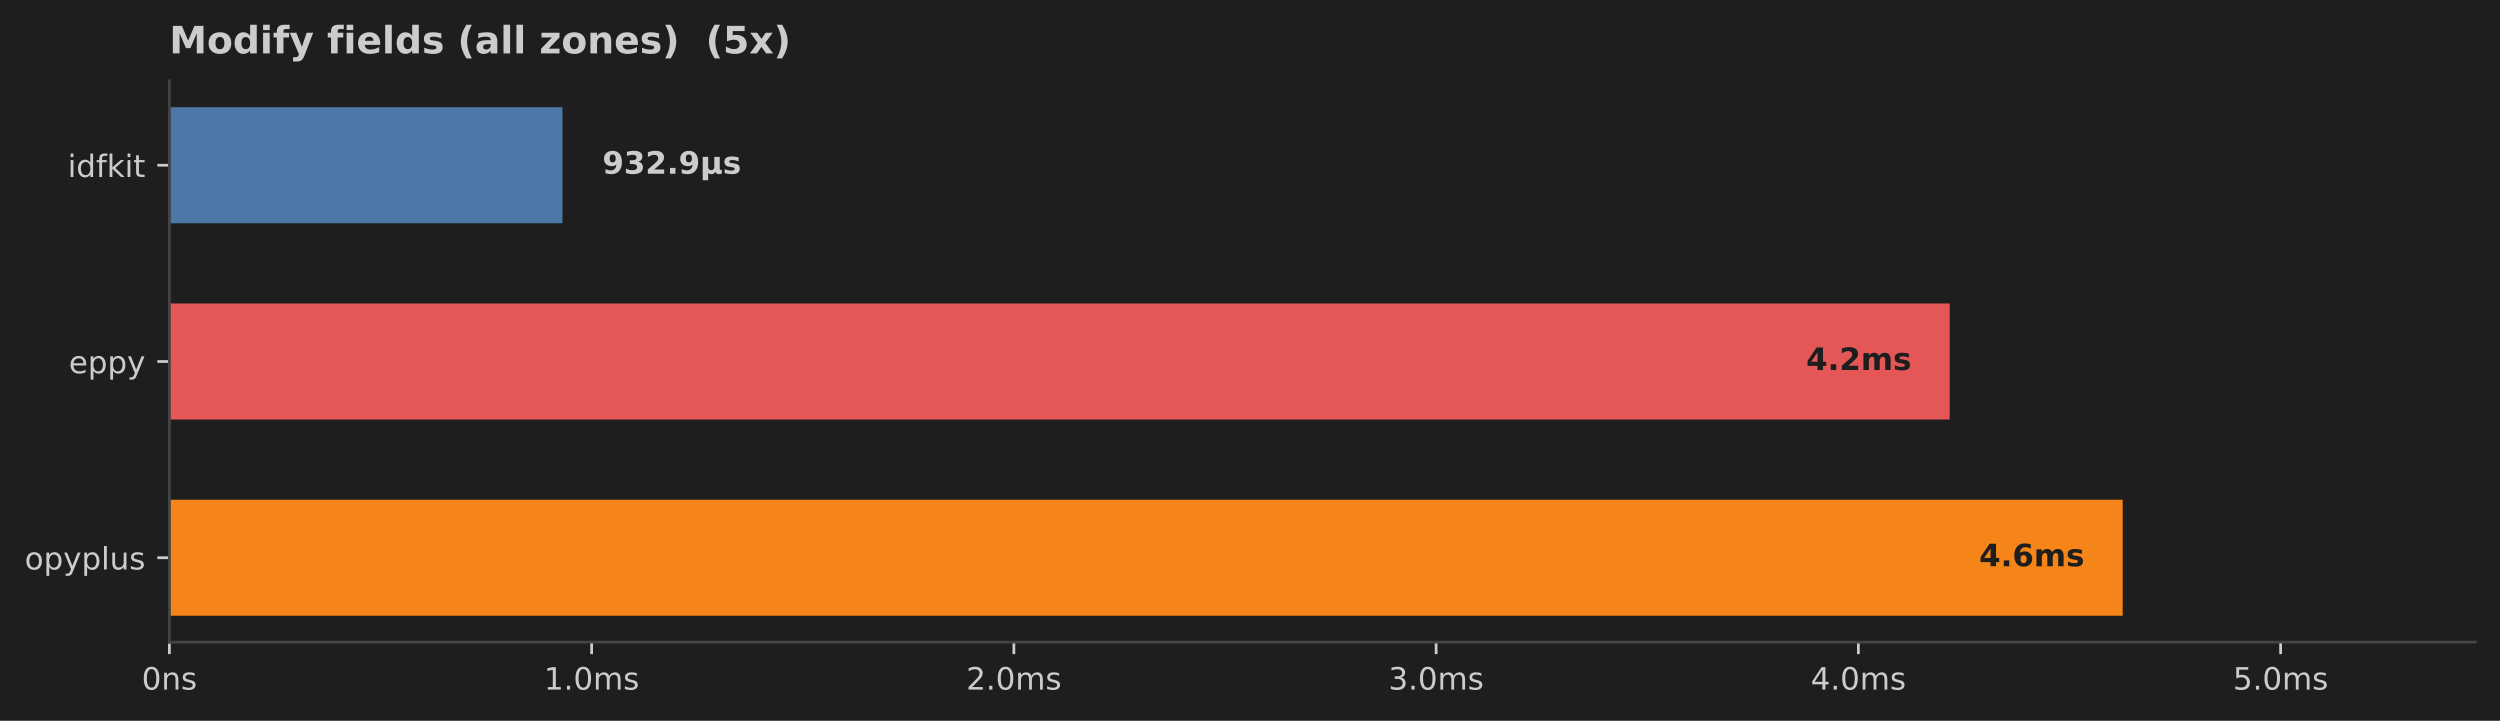
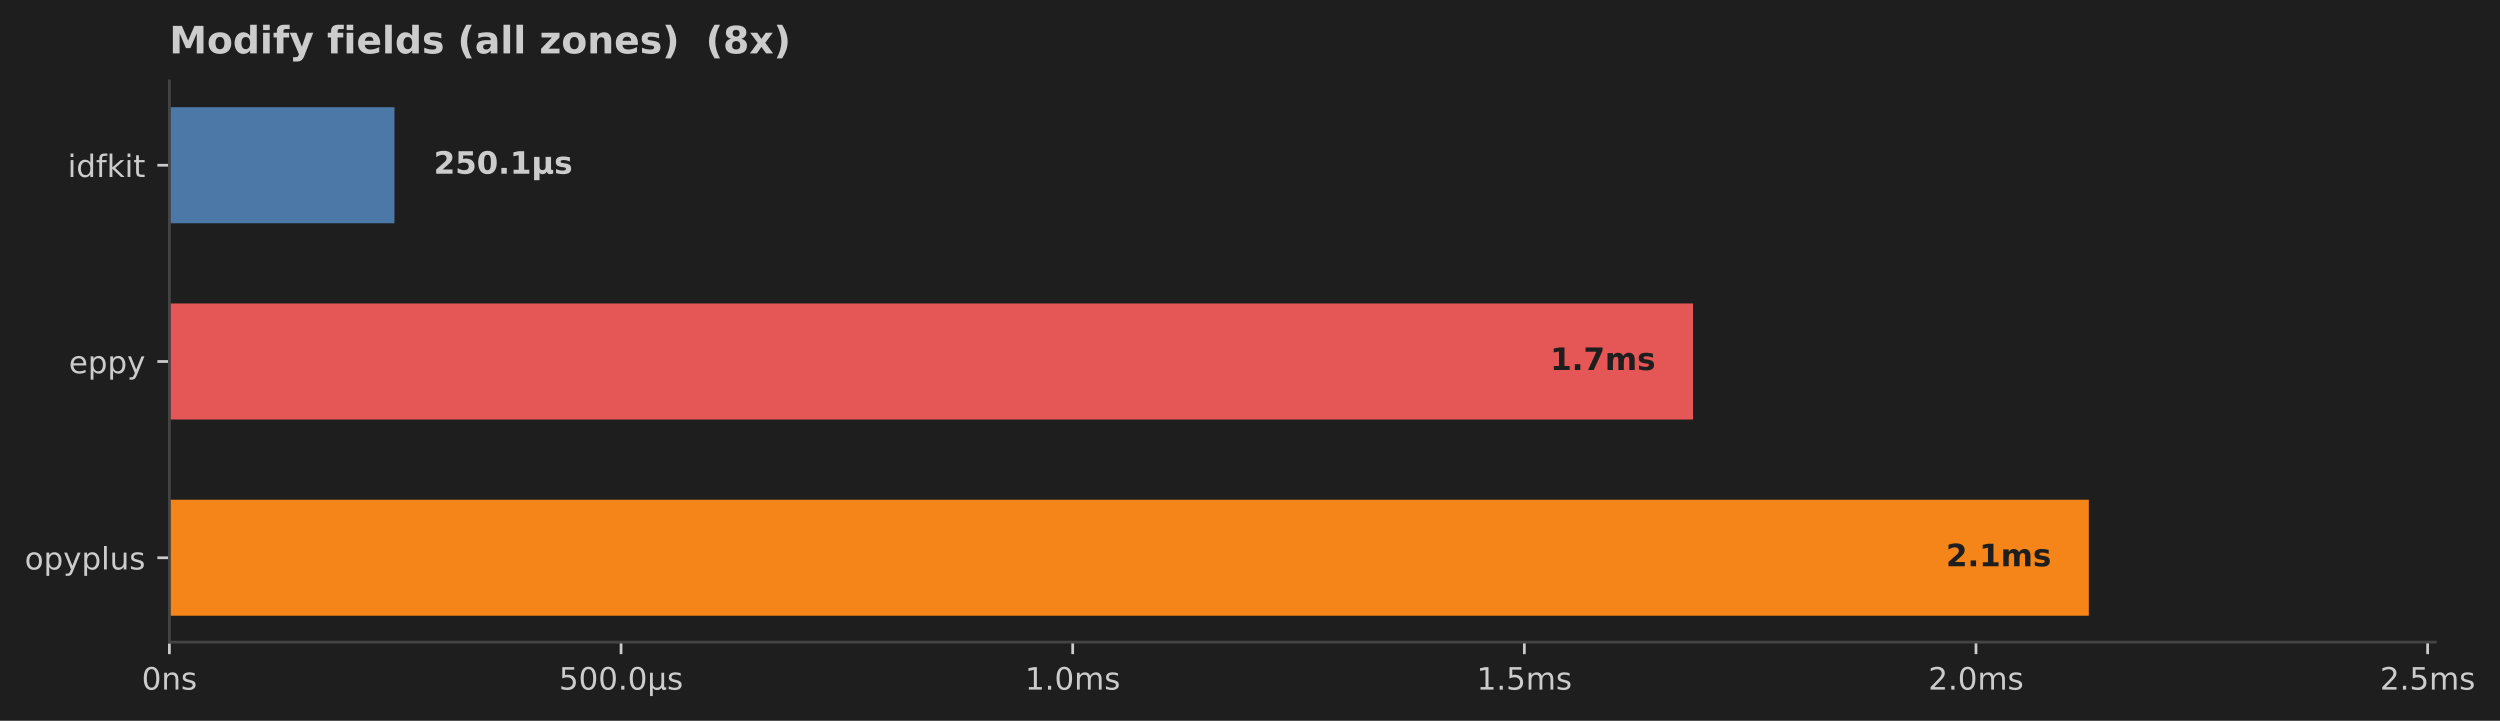
- <svg xmlns="http://www.w3.org/2000/svg" xmlns:xlink="http://www.w3.org/1999/xlink" width="728.4pt" height="210pt" viewBox="0 0 728.4 210" version="1.1">
+ <svg xmlns="http://www.w3.org/2000/svg" xmlns:xlink="http://www.w3.org/1999/xlink" width="728.398pt" height="210pt" viewBox="0 0 728.398 210" version="1.1">
  <defs>
    <style type="text/css">*{stroke-linejoin: round; stroke-linecap: butt}</style>
  </defs>
  <g id="figure_1">
    <g id="patch_1">
-       <path d="M 0 210 L 728.4 210 L 728.4 -0 L 0 -0 z " style="fill: #1e1e1e" />
+       <path d="M 0 210 L 728.398 210 L 728.398 -0 L 0 -0 z " style="fill: #1e1e1e" />
    </g>
    <g id="axes_1">
      <g id="patch_2">
-         <path d="M 49.353 187.089 L 721.2 187.089 L 721.2 23.558 L 49.353 23.558 z " style="fill: #1e1e1e" />
+         <path d="M 49.353 187.089 L 709.56 187.089 L 709.56 23.558 L 49.353 23.558 z " style="fill: #1e1e1e" />
      </g>
      <g id="patch_3">
-         <path d="M 49.353 30.992 L 164.127 30.992 L 164.127 65.299 L 49.353 65.299 z " clip-path="url(#p5b49a0a44f)" style="fill: #4c78a8; stroke: #1e1e1e; stroke-width: 0.5; stroke-linejoin: miter" />
+         <path d="M 49.353 30.992 L 115.182 30.992 L 115.182 65.299 L 49.353 65.299 z " clip-path="url(#p9322822fa7)" style="fill: #4c78a8; stroke: #1e1e1e; stroke-width: 0.5; stroke-linejoin: miter" />
      </g>
      <g id="patch_4">
-         <path d="M 49.353 88.17 L 568.304 88.17 L 568.304 122.477 L 49.353 122.477 z " clip-path="url(#p5b49a0a44f)" style="fill: #e45756; stroke: #1e1e1e; stroke-width: 0.5; stroke-linejoin: miter" />
+         <path d="M 49.353 88.17 L 493.543 88.17 L 493.543 122.477 L 49.353 122.477 z " clip-path="url(#p9322822fa7)" style="fill: #e45756; stroke: #1e1e1e; stroke-width: 0.5; stroke-linejoin: miter" />
      </g>
      <g id="patch_5">
-         <path d="M 49.353 145.349 L 618.715 145.349 L 618.715 179.656 L 49.353 179.656 z " clip-path="url(#p5b49a0a44f)" style="fill: #f58518; stroke: #1e1e1e; stroke-width: 0.5; stroke-linejoin: miter" />
+         <path d="M 49.353 145.349 L 608.851 145.349 L 608.851 179.656 L 49.353 179.656 z " clip-path="url(#p9322822fa7)" style="fill: #f58518; stroke: #1e1e1e; stroke-width: 0.5; stroke-linejoin: miter" />
      </g>
      <g id="matplotlib.axis_1">
        <g id="xtick_1">
          <g id="line2d_1">
            <defs>
-               <path id="m3b0d0ea899" d="M 0 0 L 0 3.5 " style="stroke: #cccccc; stroke-width: 0.8" />
+               <path id="mb60a6e60e7" d="M 0 0 L 0 3.5 " style="stroke: #cccccc; stroke-width: 0.8" />
            </defs>
            <g>
-               <use xlink:href="#m3b0d0ea899" x="49.353" y="187.089" style="fill: #cccccc; stroke: #cccccc; stroke-width: 0.8" />
+               <use xlink:href="#mb60a6e60e7" x="49.353" y="187.089" style="fill: #cccccc; stroke: #cccccc; stroke-width: 0.8" />
            </g>
          </g>
          <g id="text_1">
            <g style="fill: #cccccc" transform="translate(41.29422 200.9278) scale(0.09 -0.09)">
              <defs>
                <path id="DejaVuSans-30" d="M 2034 4250 Q 1547 4250 1301 3770 Q 1056 3291 1056 2328 Q 1056 1369 1301 889 Q 1547 409 2034 409 Q 2525 409 2770 889 Q 3016 1369 3016 2328 Q 3016 3291 2770 3770 Q 2525 4250 2034 4250 z M 2034 4750 Q 2819 4750 3233 4129 Q 3647 3509 3647 2328 Q 3647 1150 3233 529 Q 2819 -91 2034 -91 Q 1250 -91 836 529 Q 422 1150 422 2328 Q 422 3509 836 4129 Q 1250 4750 2034 4750 z " transform="scale(0.015625)" />
                <path id="DejaVuSans-6e" d="M 3513 2113 L 3513 0 L 2938 0 L 2938 2094 Q 2938 2591 2744 2837 Q 2550 3084 2163 3084 Q 1697 3084 1428 2787 Q 1159 2491 1159 1978 L 1159 0 L 581 0 L 581 3500 L 1159 3500 L 1159 2956 Q 1366 3272 1645 3428 Q 1925 3584 2291 3584 Q 2894 3584 3203 3211 Q 3513 2838 3513 2113 z " transform="scale(0.015625)" />
                <path id="DejaVuSans-73" d="M 2834 3397 L 2834 2853 Q 2591 2978 2328 3040 Q 2066 3103 1784 3103 Q 1356 3103 1142 2972 Q 928 2841 928 2578 Q 928 2378 1081 2264 Q 1234 2150 1697 2047 L 1894 2003 Q 2506 1872 2764 1633 Q 3022 1394 3022 966 Q 3022 478 2636 193 Q 2250 -91 1575 -91 Q 1294 -91 989 -36 Q 684 19 347 128 L 347 722 Q 666 556 975 473 Q 1284 391 1588 391 Q 1994 391 2212 530 Q 2431 669 2431 922 Q 2431 1156 2273 1281 Q 2116 1406 1581 1522 L 1381 1569 Q 847 1681 609 1914 Q 372 2147 372 2553 Q 372 3047 722 3315 Q 1072 3584 1716 3584 Q 2034 3584 2315 3537 Q 2597 3491 2834 3397 z " transform="scale(0.015625)" />
              </defs>
              <use xlink:href="#DejaVuSans-30" />
              <use xlink:href="#DejaVuSans-6e" transform="translate(63.62305 0)" />
              <use xlink:href="#DejaVuSans-73" transform="translate(127.002 0)" />
            </g>
          </g>
        </g>
        <g id="xtick_2">
          <g id="line2d_2">
            <g>
-               <use xlink:href="#m3b0d0ea899" x="172.379" y="187.089" style="fill: #cccccc; stroke: #cccccc; stroke-width: 0.8" />
+               <use xlink:href="#mb60a6e60e7" x="180.946" y="187.089" style="fill: #cccccc; stroke: #cccccc; stroke-width: 0.8" />
            </g>
          </g>
          <g id="text_2">
-             <g style="fill: #cccccc" transform="translate(158.4949 200.9278) scale(0.09 -0.09)">
+             <g style="fill: #cccccc" transform="translate(162.8556 200.9278) scale(0.09 -0.09)">
+               <defs>
+                 <path id="DejaVuSans-35" d="M 691 4666 L 3169 4666 L 3169 4134 L 1269 4134 L 1269 2991 Q 1406 3038 1543 3061 Q 1681 3084 1819 3084 Q 2600 3084 3056 2656 Q 3513 2228 3513 1497 Q 3513 744 3044 326 Q 2575 -91 1722 -91 Q 1428 -91 1123 -41 Q 819 9 494 109 L 494 744 Q 775 591 1075 516 Q 1375 441 1709 441 Q 2250 441 2565 725 Q 2881 1009 2881 1497 Q 2881 1984 2565 2268 Q 2250 2553 1709 2553 Q 1456 2553 1204 2497 Q 953 2441 691 2322 L 691 4666 z " transform="scale(0.015625)" />
+                 <path id="DejaVuSans-2e" d="M 684 794 L 1344 794 L 1344 0 L 684 0 L 684 794 z " transform="scale(0.015625)" />
+                 <path id="DejaVuSans-b5" d="M 544 -1331 L 544 3500 L 1119 3500 L 1119 1325 Q 1119 872 1334 640 Q 1550 409 1972 409 Q 2434 409 2667 671 Q 2900 934 2900 1459 L 2900 3500 L 3475 3500 L 3475 806 Q 3475 619 3529 530 Q 3584 441 3700 441 Q 3728 441 3778 458 Q 3828 475 3916 513 L 3916 50 Q 3788 -22 3673 -56 Q 3559 -91 3450 -91 Q 3234 -91 3106 31 Q 2978 153 2931 403 Q 2775 156 2548 32 Q 2322 -91 2016 -91 Q 1697 -91 1473 31 Q 1250 153 1119 397 L 1119 -1331 L 544 -1331 z " transform="scale(0.015625)" />
+               </defs>
+               <use xlink:href="#DejaVuSans-35" />
+               <use xlink:href="#DejaVuSans-30" transform="translate(63.62305 0)" />
+               <use xlink:href="#DejaVuSans-30" transform="translate(127.2461 0)" />
+               <use xlink:href="#DejaVuSans-2e" transform="translate(190.8691 0)" />
+               <use xlink:href="#DejaVuSans-30" transform="translate(222.6562 0)" />
+               <use xlink:href="#DejaVuSans-b5" transform="translate(286.2793 0)" />
+               <use xlink:href="#DejaVuSans-73" transform="translate(349.9023 0)" />
+             </g>
+           </g>
+         </g>
+         <g id="xtick_3">
+           <g id="line2d_3">
+             <g>
+               <use xlink:href="#mb60a6e60e7" x="312.538" y="187.089" style="fill: #cccccc; stroke: #cccccc; stroke-width: 0.8" />
+             </g>
+           </g>
+           <g id="text_3">
+             <g style="fill: #cccccc" transform="translate(298.6539 200.9278) scale(0.09 -0.09)">
              <defs>
                <path id="DejaVuSans-31" d="M 794 531 L 1825 531 L 1825 4091 L 703 3866 L 703 4441 L 1819 4666 L 2450 4666 L 2450 531 L 3481 531 L 3481 0 L 794 0 L 794 531 z " transform="scale(0.015625)" />
-                 <path id="DejaVuSans-2e" d="M 684 794 L 1344 794 L 1344 0 L 684 0 L 684 794 z " transform="scale(0.015625)" />
                <path id="DejaVuSans-6d" d="M 3328 2828 Q 3544 3216 3844 3400 Q 4144 3584 4550 3584 Q 5097 3584 5394 3201 Q 5691 2819 5691 2113 L 5691 0 L 5113 0 L 5113 2094 Q 5113 2597 4934 2840 Q 4756 3084 4391 3084 Q 3944 3084 3684 2787 Q 3425 2491 3425 1978 L 3425 0 L 2847 0 L 2847 2094 Q 2847 2600 2669 2842 Q 2491 3084 2119 3084 Q 1678 3084 1418 2786 Q 1159 2488 1159 1978 L 1159 0 L 581 0 L 581 3500 L 1159 3500 L 1159 2956 Q 1356 3278 1631 3431 Q 1906 3584 2284 3584 Q 2666 3584 2933 3390 Q 3200 3197 3328 2828 z " transform="scale(0.015625)" />
              </defs>
              <use xlink:href="#DejaVuSans-31" />
              <use xlink:href="#DejaVuSans-2e" transform="translate(63.62305 0)" />
              <use xlink:href="#DejaVuSans-30" transform="translate(95.41016 0)" />
              <use xlink:href="#DejaVuSans-6d" transform="translate(159.0332 0)" />
              <use xlink:href="#DejaVuSans-73" transform="translate(256.4453 0)" />
            </g>
          </g>
        </g>
-         <g id="xtick_3">
-           <g id="line2d_3">
-             <g>
-               <use xlink:href="#m3b0d0ea899" x="295.404" y="187.089" style="fill: #cccccc; stroke: #cccccc; stroke-width: 0.8" />
-             </g>
-           </g>
-           <g id="text_3">
-             <g style="fill: #cccccc" transform="translate(281.5202 200.9278) scale(0.09 -0.09)">
+         <g id="xtick_4">
+           <g id="line2d_4">
+             <g>
+               <use xlink:href="#mb60a6e60e7" x="444.13" y="187.089" style="fill: #cccccc; stroke: #cccccc; stroke-width: 0.8" />
+             </g>
+           </g>
+           <g id="text_4">
+             <g style="fill: #cccccc" transform="translate(430.2461 200.9278) scale(0.09 -0.09)">
+               <use xlink:href="#DejaVuSans-31" />
+               <use xlink:href="#DejaVuSans-2e" transform="translate(63.62305 0)" />
+               <use xlink:href="#DejaVuSans-35" transform="translate(95.41016 0)" />
+               <use xlink:href="#DejaVuSans-6d" transform="translate(159.0332 0)" />
+               <use xlink:href="#DejaVuSans-73" transform="translate(256.4453 0)" />
+             </g>
+           </g>
+         </g>
+         <g id="xtick_5">
+           <g id="line2d_5">
+             <g>
+               <use xlink:href="#mb60a6e60e7" x="575.722" y="187.089" style="fill: #cccccc; stroke: #cccccc; stroke-width: 0.8" />
+             </g>
+           </g>
+           <g id="text_5">
+             <g style="fill: #cccccc" transform="translate(561.8383 200.9278) scale(0.09 -0.09)">
              <defs>
                <path id="DejaVuSans-32" d="M 1228 531 L 3431 531 L 3431 0 L 469 0 L 469 531 Q 828 903 1448 1529 Q 2069 2156 2228 2338 Q 2531 2678 2651 2914 Q 2772 3150 2772 3378 Q 2772 3750 2511 3984 Q 2250 4219 1831 4219 Q 1534 4219 1204 4116 Q 875 4013 500 3803 L 500 4441 Q 881 4594 1212 4672 Q 1544 4750 1819 4750 Q 2544 4750 2975 4387 Q 3406 4025 3406 3419 Q 3406 3131 3298 2873 Q 3191 2616 2906 2266 Q 2828 2175 2409 1742 Q 1991 1309 1228 531 z " transform="scale(0.015625)" />
              </defs>
              <use xlink:href="#DejaVuSans-32" />
              <use xlink:href="#DejaVuSans-2e" transform="translate(63.62305 0)" />
              <use xlink:href="#DejaVuSans-30" transform="translate(95.41016 0)" />
              <use xlink:href="#DejaVuSans-6d" transform="translate(159.0332 0)" />
              <use xlink:href="#DejaVuSans-73" transform="translate(256.4453 0)" />
            </g>
          </g>
        </g>
-         <g id="xtick_4">
-           <g id="line2d_4">
-             <g>
-               <use xlink:href="#m3b0d0ea899" x="418.429" y="187.089" style="fill: #cccccc; stroke: #cccccc; stroke-width: 0.8" />
-             </g>
-           </g>
-           <g id="text_4">
-             <g style="fill: #cccccc" transform="translate(404.5456 200.9278) scale(0.09 -0.09)">
-               <defs>
-                 <path id="DejaVuSans-33" d="M 2597 2516 Q 3050 2419 3304 2112 Q 3559 1806 3559 1356 Q 3559 666 3084 287 Q 2609 -91 1734 -91 Q 1441 -91 1130 -33 Q 819 25 488 141 L 488 750 Q 750 597 1062 519 Q 1375 441 1716 441 Q 2309 441 2620 675 Q 2931 909 2931 1356 Q 2931 1769 2642 2001 Q 2353 2234 1838 2234 L 1294 2234 L 1294 2753 L 1863 2753 Q 2328 2753 2575 2939 Q 2822 3125 2822 3475 Q 2822 3834 2567 4026 Q 2313 4219 1838 4219 Q 1578 4219 1281 4162 Q 984 4106 628 3988 L 628 4550 Q 988 4650 1302 4700 Q 1616 4750 1894 4750 Q 2613 4750 3031 4423 Q 3450 4097 3450 3541 Q 3450 3153 3228 2886 Q 3006 2619 2597 2516 z " transform="scale(0.015625)" />
-               </defs>
-               <use xlink:href="#DejaVuSans-33" />
-               <use xlink:href="#DejaVuSans-2e" transform="translate(63.62305 0)" />
-               <use xlink:href="#DejaVuSans-30" transform="translate(95.41016 0)" />
-               <use xlink:href="#DejaVuSans-6d" transform="translate(159.0332 0)" />
-               <use xlink:href="#DejaVuSans-73" transform="translate(256.4453 0)" />
-             </g>
-           </g>
-         </g>
-         <g id="xtick_5">
-           <g id="line2d_5">
-             <g>
-               <use xlink:href="#m3b0d0ea899" x="541.455" y="187.089" style="fill: #cccccc; stroke: #cccccc; stroke-width: 0.8" />
-             </g>
-           </g>
-           <g id="text_5">
-             <g style="fill: #cccccc" transform="translate(527.5709 200.9278) scale(0.09 -0.09)">
-               <defs>
-                 <path id="DejaVuSans-34" d="M 2419 4116 L 825 1625 L 2419 1625 L 2419 4116 z M 2253 4666 L 3047 4666 L 3047 1625 L 3713 1625 L 3713 1100 L 3047 1100 L 3047 0 L 2419 0 L 2419 1100 L 313 1100 L 313 1709 L 2253 4666 z " transform="scale(0.015625)" />
-               </defs>
-               <use xlink:href="#DejaVuSans-34" />
-               <use xlink:href="#DejaVuSans-2e" transform="translate(63.62305 0)" />
-               <use xlink:href="#DejaVuSans-30" transform="translate(95.41016 0)" />
-               <use xlink:href="#DejaVuSans-6d" transform="translate(159.0332 0)" />
-               <use xlink:href="#DejaVuSans-73" transform="translate(256.4453 0)" />
-             </g>
-           </g>
-         </g>
        <g id="xtick_6">
          <g id="line2d_6">
            <g>
-               <use xlink:href="#m3b0d0ea899" x="664.48" y="187.089" style="fill: #cccccc; stroke: #cccccc; stroke-width: 0.8" />
+               <use xlink:href="#mb60a6e60e7" x="707.314" y="187.089" style="fill: #cccccc; stroke: #cccccc; stroke-width: 0.8" />
            </g>
          </g>
          <g id="text_6">
-             <g style="fill: #cccccc" transform="translate(650.5963 200.9278) scale(0.09 -0.09)">
-               <defs>
-                 <path id="DejaVuSans-35" d="M 691 4666 L 3169 4666 L 3169 4134 L 1269 4134 L 1269 2991 Q 1406 3038 1543 3061 Q 1681 3084 1819 3084 Q 2600 3084 3056 2656 Q 3513 2228 3513 1497 Q 3513 744 3044 326 Q 2575 -91 1722 -91 Q 1428 -91 1123 -41 Q 819 9 494 109 L 494 744 Q 775 591 1075 516 Q 1375 441 1709 441 Q 2250 441 2565 725 Q 2881 1009 2881 1497 Q 2881 1984 2565 2268 Q 2250 2553 1709 2553 Q 1456 2553 1204 2497 Q 953 2441 691 2322 L 691 4666 z " transform="scale(0.015625)" />
-               </defs>
-               <use xlink:href="#DejaVuSans-35" />
+             <g style="fill: #cccccc" transform="translate(693.4305 200.9278) scale(0.09 -0.09)">
+               <use xlink:href="#DejaVuSans-32" />
              <use xlink:href="#DejaVuSans-2e" transform="translate(63.62305 0)" />
-               <use xlink:href="#DejaVuSans-30" transform="translate(95.41016 0)" />
+               <use xlink:href="#DejaVuSans-35" transform="translate(95.41016 0)" />
              <use xlink:href="#DejaVuSans-6d" transform="translate(159.0332 0)" />
              <use xlink:href="#DejaVuSans-73" transform="translate(256.4453 0)" />
            </g>
          </g>
        </g>
      </g>
      <g id="matplotlib.axis_2">
        <g id="ytick_1">
          <g id="line2d_7">
            <defs>
-               <path id="me5d89ecd90" d="M 0 0 L -3.5 0 " style="stroke: #cccccc; stroke-width: 0.8" />
+               <path id="mbf4ef7a5e3" d="M 0 0 L -3.5 0 " style="stroke: #cccccc; stroke-width: 0.8" />
            </defs>
            <g>
-               <use xlink:href="#me5d89ecd90" x="49.353" y="48.145" style="fill: #cccccc; stroke: #cccccc; stroke-width: 0.8" />
+               <use xlink:href="#mbf4ef7a5e3" x="49.353" y="48.145" style="fill: #cccccc; stroke: #cccccc; stroke-width: 0.8" />
            </g>
          </g>
          <g id="text_7">
            <g style="fill: #cccccc" transform="translate(19.73109 51.5644) scale(0.09 -0.09)">
              <defs>
                <path id="DejaVuSans-69" d="M 603 3500 L 1178 3500 L 1178 0 L 603 0 L 603 3500 z M 603 4863 L 1178 4863 L 1178 4134 L 603 4134 L 603 4863 z " transform="scale(0.015625)" />
                <path id="DejaVuSans-64" d="M 2906 2969 L 2906 4863 L 3481 4863 L 3481 0 L 2906 0 L 2906 525 Q 2725 213 2448 61 Q 2172 -91 1784 -91 Q 1150 -91 751 415 Q 353 922 353 1747 Q 353 2572 751 3078 Q 1150 3584 1784 3584 Q 2172 3584 2448 3432 Q 2725 3281 2906 2969 z M 947 1747 Q 947 1113 1208 752 Q 1469 391 1925 391 Q 2381 391 2643 752 Q 2906 1113 2906 1747 Q 2906 2381 2643 2742 Q 2381 3103 1925 3103 Q 1469 3103 1208 2742 Q 947 2381 947 1747 z " transform="scale(0.015625)" />
                <path id="DejaVuSans-66" d="M 2375 4863 L 2375 4384 L 1825 4384 Q 1516 4384 1395 4259 Q 1275 4134 1275 3809 L 1275 3500 L 2222 3500 L 2222 3053 L 1275 3053 L 1275 0 L 697 0 L 697 3053 L 147 3053 L 147 3500 L 697 3500 L 697 3744 Q 697 4328 969 4595 Q 1241 4863 1831 4863 L 2375 4863 z " transform="scale(0.015625)" />
                <path id="DejaVuSans-6b" d="M 581 4863 L 1159 4863 L 1159 1991 L 2875 3500 L 3609 3500 L 1753 1863 L 3688 0 L 2938 0 L 1159 1709 L 1159 0 L 581 0 L 581 4863 z " transform="scale(0.015625)" />
                <path id="DejaVuSans-74" d="M 1172 4494 L 1172 3500 L 2356 3500 L 2356 3053 L 1172 3053 L 1172 1153 Q 1172 725 1289 603 Q 1406 481 1766 481 L 2356 481 L 2356 0 L 1766 0 Q 1100 0 847 248 Q 594 497 594 1153 L 594 3053 L 172 3053 L 172 3500 L 594 3500 L 594 4494 L 1172 4494 z " transform="scale(0.015625)" />
              </defs>
              <use xlink:href="#DejaVuSans-69" />
              <use xlink:href="#DejaVuSans-64" transform="translate(27.7832 0)" />
              <use xlink:href="#DejaVuSans-66" transform="translate(91.25977 0)" />
              <use xlink:href="#DejaVuSans-6b" transform="translate(126.4648 0)" />
              <use xlink:href="#DejaVuSans-69" transform="translate(184.375 0)" />
              <use xlink:href="#DejaVuSans-74" transform="translate(212.1582 0)" />
            </g>
          </g>
        </g>
        <g id="ytick_2">
          <g id="line2d_8">
            <g>
-               <use xlink:href="#me5d89ecd90" x="49.353" y="105.324" style="fill: #cccccc; stroke: #cccccc; stroke-width: 0.8" />
+               <use xlink:href="#mbf4ef7a5e3" x="49.353" y="105.324" style="fill: #cccccc; stroke: #cccccc; stroke-width: 0.8" />
            </g>
          </g>
          <g id="text_8">
            <g style="fill: #cccccc" transform="translate(20.06156 108.743) scale(0.09 -0.09)">
              <defs>
                <path id="DejaVuSans-65" d="M 3597 1894 L 3597 1613 L 953 1613 Q 991 1019 1311 708 Q 1631 397 2203 397 Q 2534 397 2845 478 Q 3156 559 3463 722 L 3463 178 Q 3153 47 2828 -22 Q 2503 -91 2169 -91 Q 1331 -91 842 396 Q 353 884 353 1716 Q 353 2575 817 3079 Q 1281 3584 2069 3584 Q 2775 3584 3186 3129 Q 3597 2675 3597 1894 z M 3022 2063 Q 3016 2534 2758 2815 Q 2500 3097 2075 3097 Q 1594 3097 1305 2825 Q 1016 2553 972 2059 L 3022 2063 z " transform="scale(0.015625)" />
                <path id="DejaVuSans-70" d="M 1159 525 L 1159 -1331 L 581 -1331 L 581 3500 L 1159 3500 L 1159 2969 Q 1341 3281 1617 3432 Q 1894 3584 2278 3584 Q 2916 3584 3314 3078 Q 3713 2572 3713 1747 Q 3713 922 3314 415 Q 2916 -91 2278 -91 Q 1894 -91 1617 61 Q 1341 213 1159 525 z M 3116 1747 Q 3116 2381 2855 2742 Q 2594 3103 2138 3103 Q 1681 3103 1420 2742 Q 1159 2381 1159 1747 Q 1159 1113 1420 752 Q 1681 391 2138 391 Q 2594 391 2855 752 Q 3116 1113 3116 1747 z " transform="scale(0.015625)" />
                <path id="DejaVuSans-79" d="M 2059 -325 Q 1816 -950 1584 -1140 Q 1353 -1331 966 -1331 L 506 -1331 L 506 -850 L 844 -850 Q 1081 -850 1212 -737 Q 1344 -625 1503 -206 L 1606 56 L 191 3500 L 800 3500 L 1894 763 L 2988 3500 L 3597 3500 L 2059 -325 z " transform="scale(0.015625)" />
              </defs>
              <use xlink:href="#DejaVuSans-65" />
              <use xlink:href="#DejaVuSans-70" transform="translate(61.52344 0)" />
              <use xlink:href="#DejaVuSans-70" transform="translate(125 0)" />
              <use xlink:href="#DejaVuSans-79" transform="translate(188.4766 0)" />
            </g>
          </g>
        </g>
        <g id="ytick_3">
          <g id="line2d_9">
            <g>
-               <use xlink:href="#me5d89ecd90" x="49.353" y="162.502" style="fill: #cccccc; stroke: #cccccc; stroke-width: 0.8" />
+               <use xlink:href="#mbf4ef7a5e3" x="49.353" y="162.502" style="fill: #cccccc; stroke: #cccccc; stroke-width: 0.8" />
            </g>
          </g>
          <g id="text_9">
            <g style="fill: #cccccc" transform="translate(7.2 165.9217) scale(0.09 -0.09)">
              <defs>
                <path id="DejaVuSans-6f" d="M 1959 3097 Q 1497 3097 1228 2736 Q 959 2375 959 1747 Q 959 1119 1226 758 Q 1494 397 1959 397 Q 2419 397 2687 759 Q 2956 1122 2956 1747 Q 2956 2369 2687 2733 Q 2419 3097 1959 3097 z M 1959 3584 Q 2709 3584 3137 3096 Q 3566 2609 3566 1747 Q 3566 888 3137 398 Q 2709 -91 1959 -91 Q 1206 -91 779 398 Q 353 888 353 1747 Q 353 2609 779 3096 Q 1206 3584 1959 3584 z " transform="scale(0.015625)" />
                <path id="DejaVuSans-6c" d="M 603 4863 L 1178 4863 L 1178 0 L 603 0 L 603 4863 z " transform="scale(0.015625)" />
                <path id="DejaVuSans-75" d="M 544 1381 L 544 3500 L 1119 3500 L 1119 1403 Q 1119 906 1312 657 Q 1506 409 1894 409 Q 2359 409 2629 706 Q 2900 1003 2900 1516 L 2900 3500 L 3475 3500 L 3475 0 L 2900 0 L 2900 538 Q 2691 219 2414 64 Q 2138 -91 1772 -91 Q 1169 -91 856 284 Q 544 659 544 1381 z M 1991 3584 L 1991 3584 z " transform="scale(0.015625)" />
              </defs>
              <use xlink:href="#DejaVuSans-6f" />
              <use xlink:href="#DejaVuSans-70" transform="translate(61.18164 0)" />
              <use xlink:href="#DejaVuSans-79" transform="translate(124.6582 0)" />
              <use xlink:href="#DejaVuSans-70" transform="translate(183.8379 0)" />
              <use xlink:href="#DejaVuSans-6c" transform="translate(247.3145 0)" />
              <use xlink:href="#DejaVuSans-75" transform="translate(275.0977 0)" />
              <use xlink:href="#DejaVuSans-73" transform="translate(338.4766 0)" />
            </g>
          </g>
        </g>
      </g>
      <g id="patch_6">
        <path d="M 49.353 187.089 L 49.353 23.558 " style="fill: none; stroke: #444444; stroke-width: 0.8; stroke-linejoin: miter; stroke-linecap: square" />
      </g>
      <g id="patch_7">
-         <path d="M 49.353 187.089 L 721.2 187.089 " style="fill: none; stroke: #444444; stroke-width: 0.8; stroke-linejoin: miter; stroke-linecap: square" />
+         <path d="M 49.353 187.089 L 709.56 187.089 " style="fill: none; stroke: #444444; stroke-width: 0.8; stroke-linejoin: miter; stroke-linecap: square" />
      </g>
      <g id="text_10">
-         <g style="fill: #cccccc" transform="translate(175.5138 50.61869) scale(0.09 -0.09)">
+         <g style="fill: #cccccc" transform="translate(126.3724 50.61869) scale(0.09 -0.09)">
          <defs>
-             <path id="DejaVuSans-Bold-39" d="M 641 103 L 641 966 Q 928 831 1190 764 Q 1453 697 1709 697 Q 2247 697 2547 995 Q 2847 1294 2900 1881 Q 2688 1725 2447 1647 Q 2206 1569 1925 1569 Q 1209 1569 770 1986 Q 331 2403 331 3084 Q 331 3838 820 4291 Q 1309 4744 2131 4744 Q 3044 4744 3544 4128 Q 4044 3513 4044 2388 Q 4044 1231 3459 570 Q 2875 -91 1856 -91 Q 1528 -91 1228 -42 Q 928 6 641 103 z M 2125 2350 Q 2441 2350 2600 2554 Q 2759 2759 2759 3169 Q 2759 3575 2600 3781 Q 2441 3988 2125 3988 Q 1809 3988 1650 3781 Q 1491 3575 1491 3169 Q 1491 2759 1650 2554 Q 1809 2350 2125 2350 z " transform="scale(0.015625)" />
-             <path id="DejaVuSans-Bold-33" d="M 2981 2516 Q 3453 2394 3698 2092 Q 3944 1791 3944 1325 Q 3944 631 3412 270 Q 2881 -91 1863 -91 Q 1503 -91 1142 -33 Q 781 25 428 141 L 428 1069 Q 766 900 1098 814 Q 1431 728 1753 728 Q 2231 728 2486 893 Q 2741 1059 2741 1369 Q 2741 1688 2480 1852 Q 2219 2016 1709 2016 L 1228 2016 L 1228 2791 L 1734 2791 Q 2188 2791 2409 2933 Q 2631 3075 2631 3366 Q 2631 3634 2415 3781 Q 2200 3928 1806 3928 Q 1516 3928 1219 3862 Q 922 3797 628 3669 L 628 4550 Q 984 4650 1334 4700 Q 1684 4750 2022 4750 Q 2931 4750 3382 4451 Q 3834 4153 3834 3553 Q 3834 3144 3618 2883 Q 3403 2622 2981 2516 z " transform="scale(0.015625)" />
            <path id="DejaVuSans-Bold-32" d="M 1844 884 L 3897 884 L 3897 0 L 506 0 L 506 884 L 2209 2388 Q 2438 2594 2547 2791 Q 2656 2988 2656 3200 Q 2656 3528 2436 3728 Q 2216 3928 1850 3928 Q 1569 3928 1234 3808 Q 900 3688 519 3450 L 519 4475 Q 925 4609 1322 4679 Q 1719 4750 2100 4750 Q 2938 4750 3402 4381 Q 3866 4013 3866 3353 Q 3866 2972 3669 2642 Q 3472 2313 2841 1759 L 1844 884 z " transform="scale(0.015625)" />
+             <path id="DejaVuSans-Bold-35" d="M 678 4666 L 3669 4666 L 3669 3781 L 1638 3781 L 1638 3059 Q 1775 3097 1914 3117 Q 2053 3138 2203 3138 Q 3056 3138 3531 2711 Q 4006 2284 4006 1522 Q 4006 766 3489 337 Q 2972 -91 2053 -91 Q 1656 -91 1267 -14 Q 878 63 494 219 L 494 1166 Q 875 947 1217 837 Q 1559 728 1863 728 Q 2300 728 2551 942 Q 2803 1156 2803 1522 Q 2803 1891 2551 2103 Q 2300 2316 1863 2316 Q 1603 2316 1309 2248 Q 1016 2181 678 2041 L 678 4666 z " transform="scale(0.015625)" />
+             <path id="DejaVuSans-Bold-30" d="M 2944 2338 Q 2944 3213 2780 3570 Q 2616 3928 2228 3928 Q 1841 3928 1675 3570 Q 1509 3213 1509 2338 Q 1509 1453 1675 1090 Q 1841 728 2228 728 Q 2613 728 2778 1090 Q 2944 1453 2944 2338 z M 4147 2328 Q 4147 1169 3647 539 Q 3147 -91 2228 -91 Q 1306 -91 806 539 Q 306 1169 306 2328 Q 306 3491 806 4120 Q 1306 4750 2228 4750 Q 3147 4750 3647 4120 Q 4147 3491 4147 2328 z " transform="scale(0.015625)" />
            <path id="DejaVuSans-Bold-2e" d="M 653 1209 L 1778 1209 L 1778 0 L 653 0 L 653 1209 z " transform="scale(0.015625)" />
+             <path id="DejaVuSans-Bold-31" d="M 750 831 L 1813 831 L 1813 3847 L 722 3622 L 722 4441 L 1806 4666 L 2950 4666 L 2950 831 L 4013 831 L 4013 0 L 750 0 L 750 831 z " transform="scale(0.015625)" />
            <path id="DejaVuSans-Bold-b5" d="M 544 -1338 L 544 3500 L 1672 3500 L 1672 1466 Q 1672 1103 1828 926 Q 1984 750 2303 750 Q 2625 750 2781 926 Q 2938 1103 2938 1466 L 2938 3500 L 4063 3500 L 4063 1159 Q 4063 938 4114 850 Q 4166 763 4288 763 Q 4344 763 4395 778 Q 4447 794 4506 831 L 4506 50 Q 4341 -22 4195 -56 Q 4050 -91 3909 -91 Q 3631 -91 3454 26 Q 3278 144 3169 403 Q 3022 156 2811 32 Q 2600 -91 2322 -91 Q 2091 -91 1928 -17 Q 1766 56 1672 206 L 1672 -1338 L 544 -1338 z " transform="scale(0.015625)" />
            <path id="DejaVuSans-Bold-73" d="M 3272 3391 L 3272 2541 Q 2913 2691 2578 2766 Q 2244 2841 1947 2841 Q 1628 2841 1473 2761 Q 1319 2681 1319 2516 Q 1319 2381 1436 2309 Q 1553 2238 1856 2203 L 2053 2175 Q 2913 2066 3209 1816 Q 3506 1566 3506 1031 Q 3506 472 3093 190 Q 2681 -91 1863 -91 Q 1516 -91 1145 -36 Q 775 19 384 128 L 384 978 Q 719 816 1070 734 Q 1422 653 1784 653 Q 2113 653 2278 743 Q 2444 834 2444 1013 Q 2444 1163 2330 1236 Q 2216 1309 1875 1350 L 1678 1375 Q 931 1469 631 1722 Q 331 1975 331 2491 Q 331 3047 712 3315 Q 1094 3584 1881 3584 Q 2191 3584 2531 3537 Q 2872 3491 3272 3391 z " transform="scale(0.015625)" />
          </defs>
-           <use xlink:href="#DejaVuSans-Bold-39" />
-           <use xlink:href="#DejaVuSans-Bold-33" transform="translate(69.58008 0)" />
-           <use xlink:href="#DejaVuSans-Bold-32" transform="translate(139.1602 0)" />
+           <use xlink:href="#DejaVuSans-Bold-32" />
+           <use xlink:href="#DejaVuSans-Bold-35" transform="translate(69.58008 0)" />
+           <use xlink:href="#DejaVuSans-Bold-30" transform="translate(139.1602 0)" />
          <use xlink:href="#DejaVuSans-Bold-2e" transform="translate(208.7402 0)" />
-           <use xlink:href="#DejaVuSans-Bold-39" transform="translate(246.7285 0)" />
+           <use xlink:href="#DejaVuSans-Bold-31" transform="translate(246.7285 0)" />
          <use xlink:href="#DejaVuSans-Bold-b5" transform="translate(316.3086 0)" />
          <use xlink:href="#DejaVuSans-Bold-73" transform="translate(389.8926 0)" />
        </g>
      </g>
      <g id="text_11">
-         <g style="fill: #1e1e1e" transform="translate(526.2398 107.8072) scale(0.09 -0.09)">
+         <g style="fill: #1e1e1e" transform="translate(451.6756 107.8072) scale(0.09 -0.09)">
          <defs>
-             <path id="DejaVuSans-Bold-34" d="M 2356 3675 L 1038 1722 L 2356 1722 L 2356 3675 z M 2156 4666 L 3494 4666 L 3494 1722 L 4159 1722 L 4159 850 L 3494 850 L 3494 0 L 2356 0 L 2356 850 L 288 850 L 288 1881 L 2156 4666 z " transform="scale(0.015625)" />
+             <path id="DejaVuSans-Bold-37" d="M 428 4666 L 3944 4666 L 3944 3988 L 2125 0 L 953 0 L 2675 3781 L 428 3781 L 428 4666 z " transform="scale(0.015625)" />
            <path id="DejaVuSans-Bold-6d" d="M 3781 2919 Q 3994 3244 4286 3414 Q 4578 3584 4928 3584 Q 5531 3584 5847 3212 Q 6163 2841 6163 2131 L 6163 0 L 5038 0 L 5038 1825 Q 5041 1866 5042 1909 Q 5044 1953 5044 2034 Q 5044 2406 4934 2573 Q 4825 2741 4581 2741 Q 4263 2741 4089 2478 Q 3916 2216 3909 1719 L 3909 0 L 2784 0 L 2784 1825 Q 2784 2406 2684 2573 Q 2584 2741 2328 2741 Q 2006 2741 1831 2477 Q 1656 2213 1656 1722 L 1656 0 L 531 0 L 531 3500 L 1656 3500 L 1656 2988 Q 1863 3284 2130 3434 Q 2397 3584 2719 3584 Q 3081 3584 3359 3409 Q 3638 3234 3781 2919 z " transform="scale(0.015625)" />
          </defs>
-           <use xlink:href="#DejaVuSans-Bold-34" />
+           <use xlink:href="#DejaVuSans-Bold-31" />
          <use xlink:href="#DejaVuSans-Bold-2e" transform="translate(69.58008 0)" />
-           <use xlink:href="#DejaVuSans-Bold-32" transform="translate(107.5684 0)" />
+           <use xlink:href="#DejaVuSans-Bold-37" transform="translate(107.5684 0)" />
          <use xlink:href="#DejaVuSans-Bold-6d" transform="translate(177.1484 0)" />
          <use xlink:href="#DejaVuSans-Bold-73" transform="translate(281.3477 0)" />
        </g>
      </g>
      <g id="text_12">
-         <g style="fill: #1e1e1e" transform="translate(576.65 164.9858) scale(0.09 -0.09)">
-           <defs>
-             <path id="DejaVuSans-Bold-36" d="M 2316 2303 Q 2000 2303 1842 2098 Q 1684 1894 1684 1484 Q 1684 1075 1842 870 Q 2000 666 2316 666 Q 2634 666 2792 870 Q 2950 1075 2950 1484 Q 2950 1894 2792 2098 Q 2634 2303 2316 2303 z M 3803 4544 L 3803 3681 Q 3506 3822 3243 3889 Q 2981 3956 2731 3956 Q 2194 3956 1894 3657 Q 1594 3359 1544 2772 Q 1750 2925 1990 3001 Q 2231 3078 2516 3078 Q 3231 3078 3670 2659 Q 4109 2241 4109 1563 Q 4109 813 3618 361 Q 3128 -91 2303 -91 Q 1394 -91 895 523 Q 397 1138 397 2266 Q 397 3422 980 4083 Q 1563 4744 2578 4744 Q 2900 4744 3203 4694 Q 3506 4644 3803 4544 z " transform="scale(0.015625)" />
-           </defs>
-           <use xlink:href="#DejaVuSans-Bold-34" />
+         <g style="fill: #1e1e1e" transform="translate(566.9833 164.9858) scale(0.09 -0.09)">
+           <use xlink:href="#DejaVuSans-Bold-32" />
          <use xlink:href="#DejaVuSans-Bold-2e" transform="translate(69.58008 0)" />
-           <use xlink:href="#DejaVuSans-Bold-36" transform="translate(107.5684 0)" />
+           <use xlink:href="#DejaVuSans-Bold-31" transform="translate(107.5684 0)" />
          <use xlink:href="#DejaVuSans-Bold-6d" transform="translate(177.1484 0)" />
          <use xlink:href="#DejaVuSans-Bold-73" transform="translate(281.3477 0)" />
        </g>
      </g>
      <g id="text_13">
        <g style="fill: #cccccc" transform="translate(49.35344 15.55828) scale(0.11 -0.11)">
          <defs>
            <path id="DejaVuSans-Bold-4d" d="M 588 4666 L 2119 4666 L 3181 2169 L 4250 4666 L 5778 4666 L 5778 0 L 4641 0 L 4641 3413 L 3566 897 L 2803 897 L 1728 3413 L 1728 0 L 588 0 L 588 4666 z " transform="scale(0.015625)" />
            <path id="DejaVuSans-Bold-6f" d="M 2203 2784 Q 1831 2784 1636 2517 Q 1441 2250 1441 1747 Q 1441 1244 1636 976 Q 1831 709 2203 709 Q 2569 709 2762 976 Q 2956 1244 2956 1747 Q 2956 2250 2762 2517 Q 2569 2784 2203 2784 z M 2203 3584 Q 3106 3584 3614 3096 Q 4122 2609 4122 1747 Q 4122 884 3614 396 Q 3106 -91 2203 -91 Q 1297 -91 786 396 Q 275 884 275 1747 Q 275 2609 786 3096 Q 1297 3584 2203 3584 z " transform="scale(0.015625)" />
            <path id="DejaVuSans-Bold-64" d="M 2919 2988 L 2919 4863 L 4044 4863 L 4044 0 L 2919 0 L 2919 506 Q 2688 197 2409 53 Q 2131 -91 1766 -91 Q 1119 -91 703 423 Q 288 938 288 1747 Q 288 2556 703 3070 Q 1119 3584 1766 3584 Q 2128 3584 2408 3439 Q 2688 3294 2919 2988 z M 2181 722 Q 2541 722 2730 984 Q 2919 1247 2919 1747 Q 2919 2247 2730 2509 Q 2541 2772 2181 2772 Q 1825 2772 1636 2509 Q 1447 2247 1447 1747 Q 1447 1247 1636 984 Q 1825 722 2181 722 z " transform="scale(0.015625)" />
            <path id="DejaVuSans-Bold-69" d="M 538 3500 L 1656 3500 L 1656 0 L 538 0 L 538 3500 z M 538 4863 L 1656 4863 L 1656 3950 L 538 3950 L 538 4863 z " transform="scale(0.015625)" />
            <path id="DejaVuSans-Bold-66" d="M 2841 4863 L 2841 4128 L 2222 4128 Q 1984 4128 1890 4042 Q 1797 3956 1797 3744 L 1797 3500 L 2753 3500 L 2753 2700 L 1797 2700 L 1797 0 L 678 0 L 678 2700 L 122 2700 L 122 3500 L 678 3500 L 678 3744 Q 678 4316 997 4589 Q 1316 4863 1984 4863 L 2841 4863 z " transform="scale(0.015625)" />
            <path id="DejaVuSans-Bold-79" d="M 78 3500 L 1197 3500 L 2138 1125 L 2938 3500 L 4056 3500 L 2584 -331 Q 2363 -916 2067 -1148 Q 1772 -1381 1288 -1381 L 641 -1381 L 641 -647 L 991 -647 Q 1275 -647 1404 -556 Q 1534 -466 1606 -231 L 1638 -134 L 78 3500 z " transform="scale(0.015625)" />
            <path id="DejaVuSans-Bold-20" transform="scale(0.015625)" />
            <path id="DejaVuSans-Bold-65" d="M 4031 1759 L 4031 1441 L 1416 1441 Q 1456 1047 1700 850 Q 1944 653 2381 653 Q 2734 653 3104 758 Q 3475 863 3866 1075 L 3866 213 Q 3469 63 3072 -14 Q 2675 -91 2278 -91 Q 1328 -91 801 392 Q 275 875 275 1747 Q 275 2603 792 3093 Q 1309 3584 2216 3584 Q 3041 3584 3536 3087 Q 4031 2591 4031 1759 z M 2881 2131 Q 2881 2450 2695 2645 Q 2509 2841 2209 2841 Q 1884 2841 1681 2658 Q 1478 2475 1428 2131 L 2881 2131 z " transform="scale(0.015625)" />
            <path id="DejaVuSans-Bold-6c" d="M 538 4863 L 1656 4863 L 1656 0 L 538 0 L 538 4863 z " transform="scale(0.015625)" />
            <path id="DejaVuSans-Bold-28" d="M 2413 -844 L 1484 -844 Q 1006 -72 778 623 Q 550 1319 550 2003 Q 550 2688 779 3389 Q 1009 4091 1484 4856 L 2413 4856 Q 2013 4116 1813 3408 Q 1613 2700 1613 2009 Q 1613 1319 1811 609 Q 2009 -100 2413 -844 z " transform="scale(0.015625)" />
            <path id="DejaVuSans-Bold-61" d="M 2106 1575 Q 1756 1575 1579 1456 Q 1403 1338 1403 1106 Q 1403 894 1545 773 Q 1688 653 1941 653 Q 2256 653 2472 879 Q 2688 1106 2688 1447 L 2688 1575 L 2106 1575 z M 3816 1997 L 3816 0 L 2688 0 L 2688 519 Q 2463 200 2181 54 Q 1900 -91 1497 -91 Q 953 -91 614 226 Q 275 544 275 1050 Q 275 1666 698 1953 Q 1122 2241 2028 2241 L 2688 2241 L 2688 2328 Q 2688 2594 2478 2717 Q 2269 2841 1825 2841 Q 1466 2841 1156 2769 Q 847 2697 581 2553 L 581 3406 Q 941 3494 1303 3539 Q 1666 3584 2028 3584 Q 2975 3584 3395 3211 Q 3816 2838 3816 1997 z " transform="scale(0.015625)" />
            <path id="DejaVuSans-Bold-7a" d="M 366 3500 L 3419 3500 L 3419 2719 L 1575 800 L 3419 800 L 3419 0 L 288 0 L 288 781 L 2131 2700 L 366 2700 L 366 3500 z " transform="scale(0.015625)" />
            <path id="DejaVuSans-Bold-6e" d="M 4056 2131 L 4056 0 L 2931 0 L 2931 347 L 2931 1631 Q 2931 2084 2911 2256 Q 2891 2428 2841 2509 Q 2775 2619 2662 2680 Q 2550 2741 2406 2741 Q 2056 2741 1856 2470 Q 1656 2200 1656 1722 L 1656 0 L 538 0 L 538 3500 L 1656 3500 L 1656 2988 Q 1909 3294 2193 3439 Q 2478 3584 2822 3584 Q 3428 3584 3742 3212 Q 4056 2841 4056 2131 z " transform="scale(0.015625)" />
            <path id="DejaVuSans-Bold-29" d="M 513 -844 Q 913 -100 1113 609 Q 1313 1319 1313 2009 Q 1313 2700 1113 3408 Q 913 4116 513 4856 L 1441 4856 Q 1916 4091 2145 3389 Q 2375 2688 2375 2003 Q 2375 1319 2147 623 Q 1919 -72 1441 -844 L 513 -844 z " transform="scale(0.015625)" />
-             <path id="DejaVuSans-Bold-35" d="M 678 4666 L 3669 4666 L 3669 3781 L 1638 3781 L 1638 3059 Q 1775 3097 1914 3117 Q 2053 3138 2203 3138 Q 3056 3138 3531 2711 Q 4006 2284 4006 1522 Q 4006 766 3489 337 Q 2972 -91 2053 -91 Q 1656 -91 1267 -14 Q 878 63 494 219 L 494 1166 Q 875 947 1217 837 Q 1559 728 1863 728 Q 2300 728 2551 942 Q 2803 1156 2803 1522 Q 2803 1891 2551 2103 Q 2300 2316 1863 2316 Q 1603 2316 1309 2248 Q 1016 2181 678 2041 L 678 4666 z " transform="scale(0.015625)" />
+             <path id="DejaVuSans-Bold-38" d="M 2228 2088 Q 1891 2088 1709 1903 Q 1528 1719 1528 1375 Q 1528 1031 1709 848 Q 1891 666 2228 666 Q 2563 666 2741 848 Q 2919 1031 2919 1375 Q 2919 1722 2741 1905 Q 2563 2088 2228 2088 z M 1350 2484 Q 925 2613 709 2878 Q 494 3144 494 3541 Q 494 4131 934 4440 Q 1375 4750 2228 4750 Q 3075 4750 3515 4442 Q 3956 4134 3956 3541 Q 3956 3144 3739 2878 Q 3522 2613 3097 2484 Q 3572 2353 3814 2058 Q 4056 1763 4056 1313 Q 4056 619 3595 264 Q 3134 -91 2228 -91 Q 1319 -91 855 264 Q 391 619 391 1313 Q 391 1763 633 2058 Q 875 2353 1350 2484 z M 1631 3419 Q 1631 3141 1786 2991 Q 1941 2841 2228 2841 Q 2509 2841 2662 2991 Q 2816 3141 2816 3419 Q 2816 3697 2662 3845 Q 2509 3994 2228 3994 Q 1941 3994 1786 3844 Q 1631 3694 1631 3419 z " transform="scale(0.015625)" />
            <path id="DejaVuSans-Bold-78" d="M 1422 1791 L 159 3500 L 1344 3500 L 2059 2463 L 2784 3500 L 3969 3500 L 2706 1797 L 4031 0 L 2847 0 L 2059 1106 L 1281 0 L 97 0 L 1422 1791 z " transform="scale(0.015625)" />
          </defs>
          <use xlink:href="#DejaVuSans-Bold-4d" />
          <use xlink:href="#DejaVuSans-Bold-6f" transform="translate(99.51172 0)" />
          <use xlink:href="#DejaVuSans-Bold-64" transform="translate(168.2129 0)" />
          <use xlink:href="#DejaVuSans-Bold-69" transform="translate(239.7949 0)" />
          <use xlink:href="#DejaVuSans-Bold-66" transform="translate(274.0723 0)" />
          <use xlink:href="#DejaVuSans-Bold-79" transform="translate(317.5781 0)" />
          <use xlink:href="#DejaVuSans-Bold-20" transform="translate(382.7637 0)" />
          <use xlink:href="#DejaVuSans-Bold-66" transform="translate(417.5781 0)" />
          <use xlink:href="#DejaVuSans-Bold-69" transform="translate(461.084 0)" />
          <use xlink:href="#DejaVuSans-Bold-65" transform="translate(495.3613 0)" />
          <use xlink:href="#DejaVuSans-Bold-6c" transform="translate(563.1836 0)" />
          <use xlink:href="#DejaVuSans-Bold-64" transform="translate(597.4609 0)" />
          <use xlink:href="#DejaVuSans-Bold-73" transform="translate(669.043 0)" />
          <use xlink:href="#DejaVuSans-Bold-20" transform="translate(728.5645 0)" />
          <use xlink:href="#DejaVuSans-Bold-28" transform="translate(763.3789 0)" />
          <use xlink:href="#DejaVuSans-Bold-61" transform="translate(809.082 0)" />
          <use xlink:href="#DejaVuSans-Bold-6c" transform="translate(876.5625 0)" />
          <use xlink:href="#DejaVuSans-Bold-6c" transform="translate(910.8398 0)" />
          <use xlink:href="#DejaVuSans-Bold-20" transform="translate(945.1172 0)" />
          <use xlink:href="#DejaVuSans-Bold-7a" transform="translate(979.9316 0)" />
          <use xlink:href="#DejaVuSans-Bold-6f" transform="translate(1038.135 0)" />
          <use xlink:href="#DejaVuSans-Bold-6e" transform="translate(1106.836 0)" />
          <use xlink:href="#DejaVuSans-Bold-65" transform="translate(1178.027 0)" />
          <use xlink:href="#DejaVuSans-Bold-73" transform="translate(1245.85 0)" />
          <use xlink:href="#DejaVuSans-Bold-29" transform="translate(1305.371 0)" />
          <use xlink:href="#DejaVuSans-Bold-20" transform="translate(1351.074 0)" />
          <use xlink:href="#DejaVuSans-Bold-20" transform="translate(1385.889 0)" />
          <use xlink:href="#DejaVuSans-Bold-28" transform="translate(1420.703 0)" />
-           <use xlink:href="#DejaVuSans-Bold-35" transform="translate(1466.406 0)" />
+           <use xlink:href="#DejaVuSans-Bold-38" transform="translate(1466.406 0)" />
          <use xlink:href="#DejaVuSans-Bold-78" transform="translate(1535.986 0)" />
          <use xlink:href="#DejaVuSans-Bold-29" transform="translate(1600.488 0)" />
        </g>
      </g>
    </g>
  </g>
  <defs>
-     <clipPath id="p5b49a0a44f">
-       <rect x="49.353" y="23.558" width="671.846" height="163.531" />
+     <clipPath id="p9322822fa7">
+       <rect x="49.353" y="23.558" width="660.207" height="163.531" />
    </clipPath>
  </defs>
</svg>
